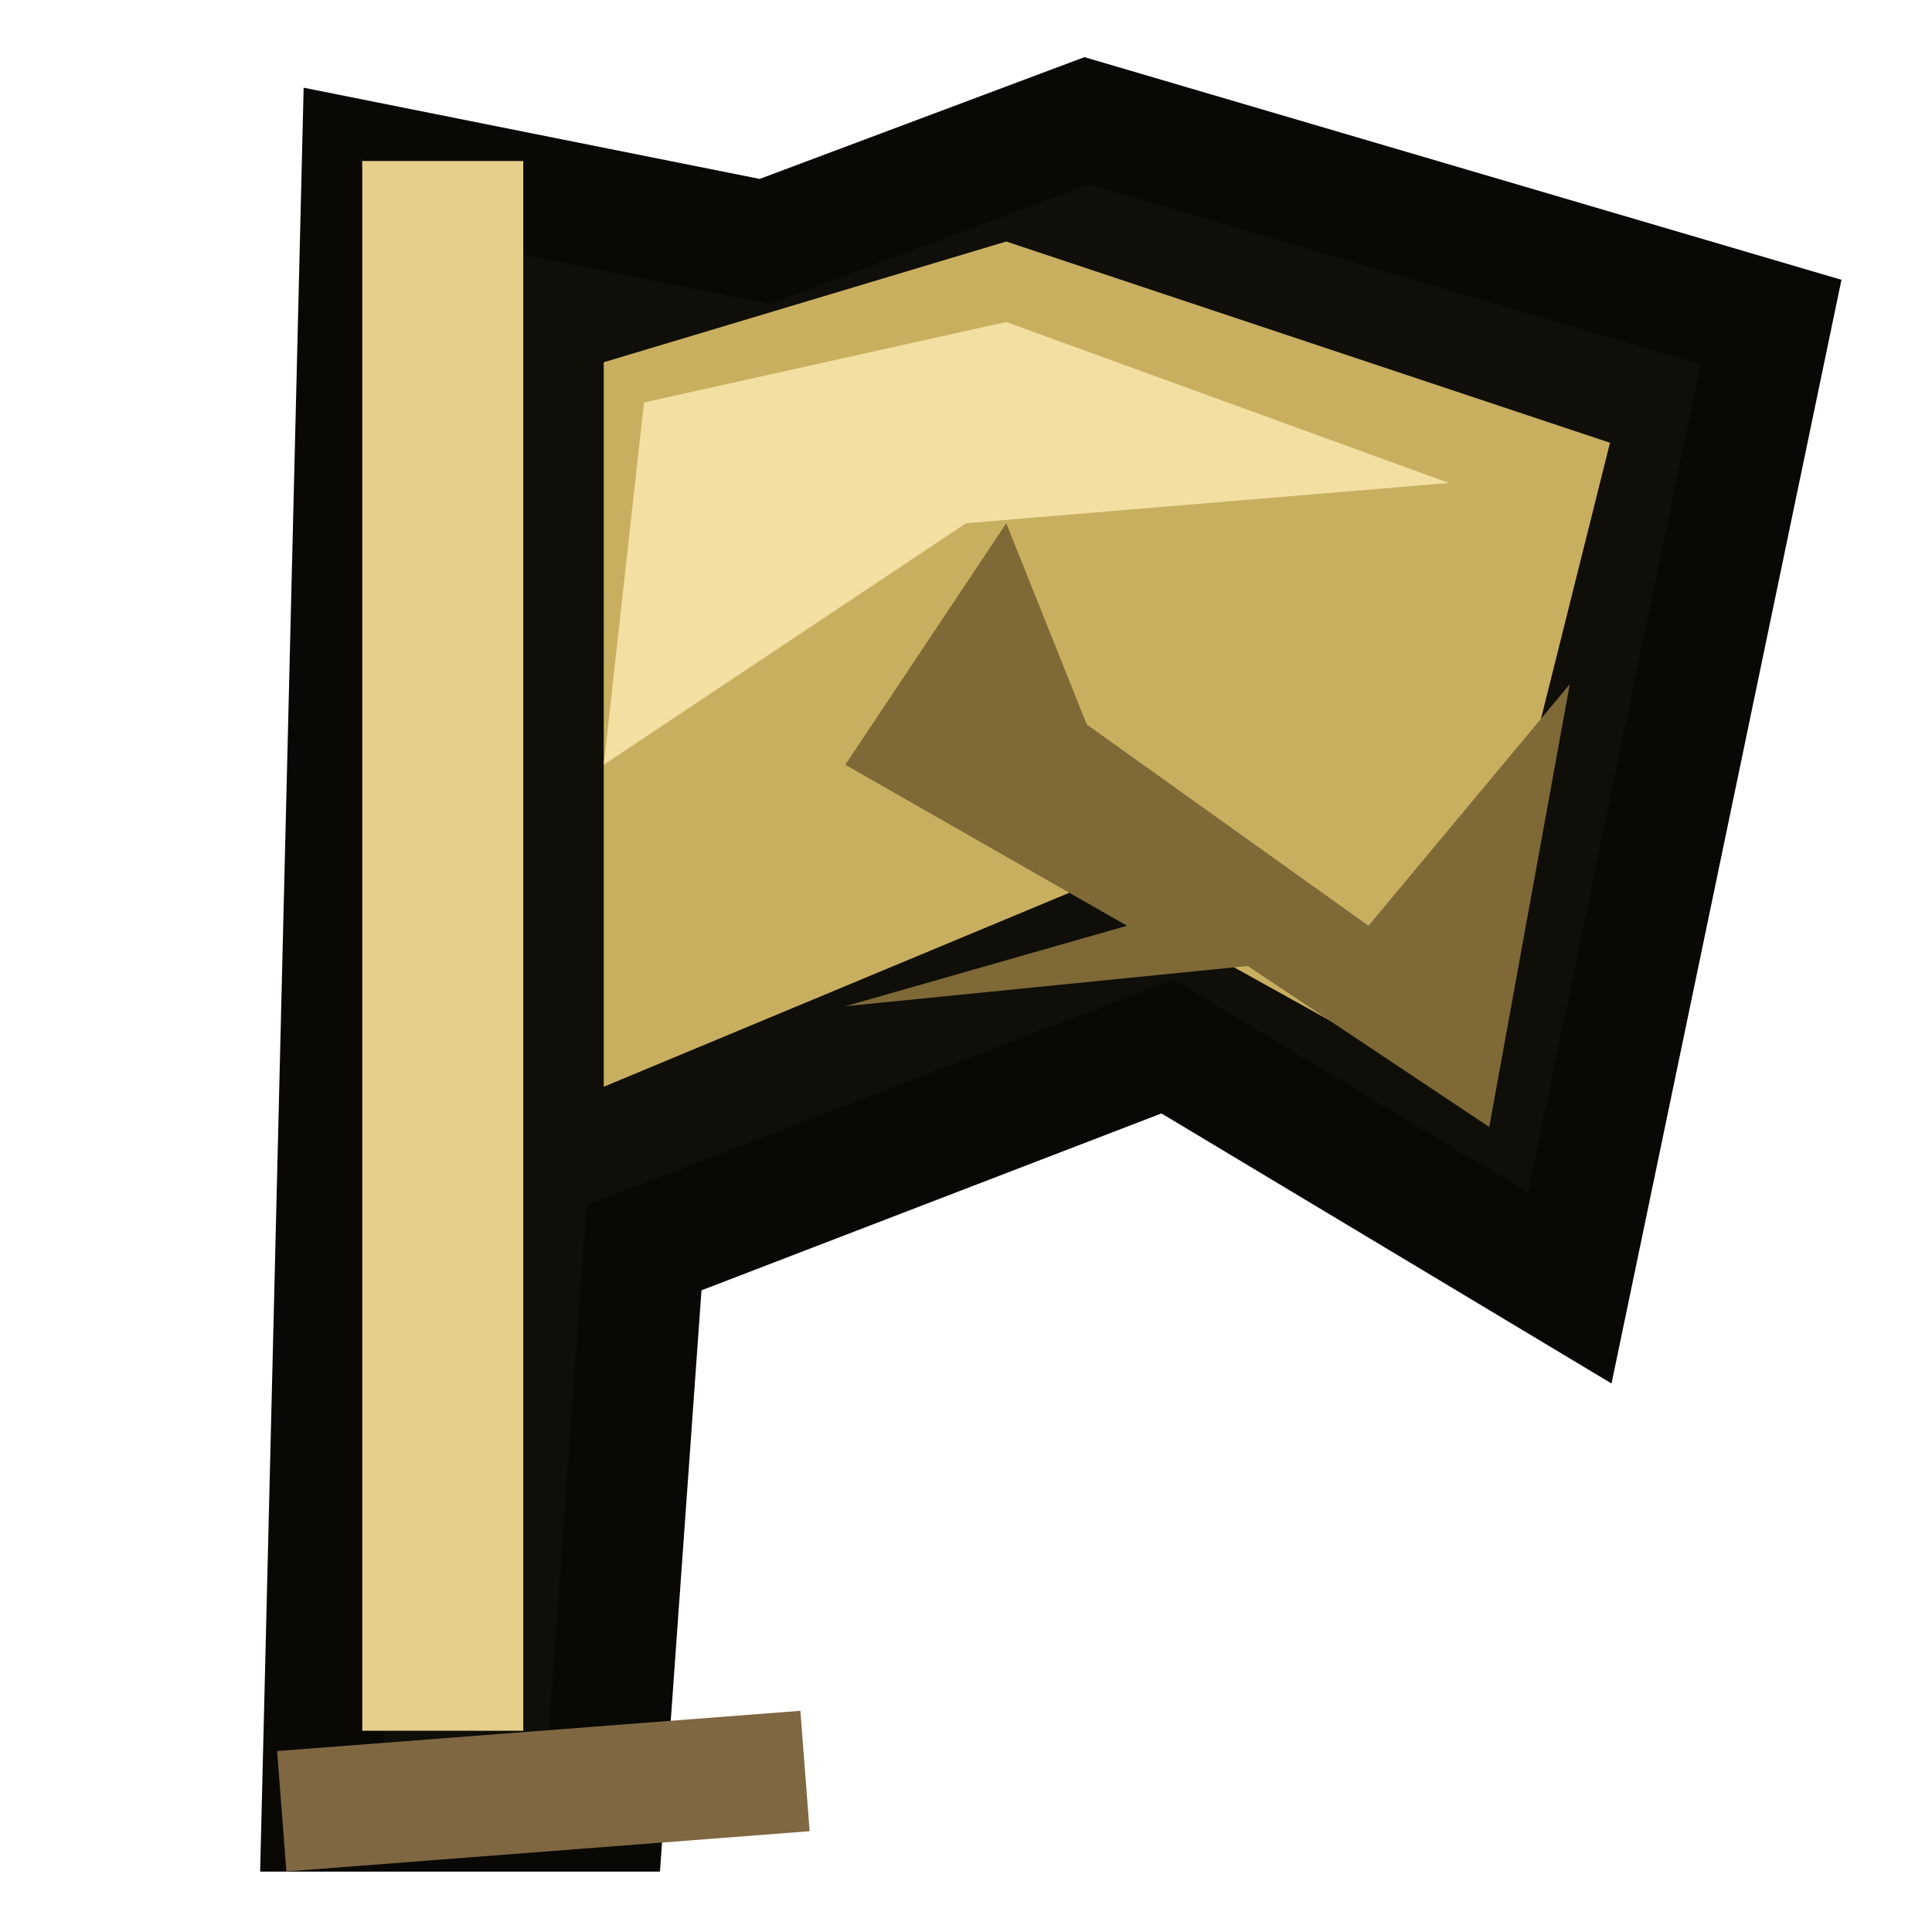
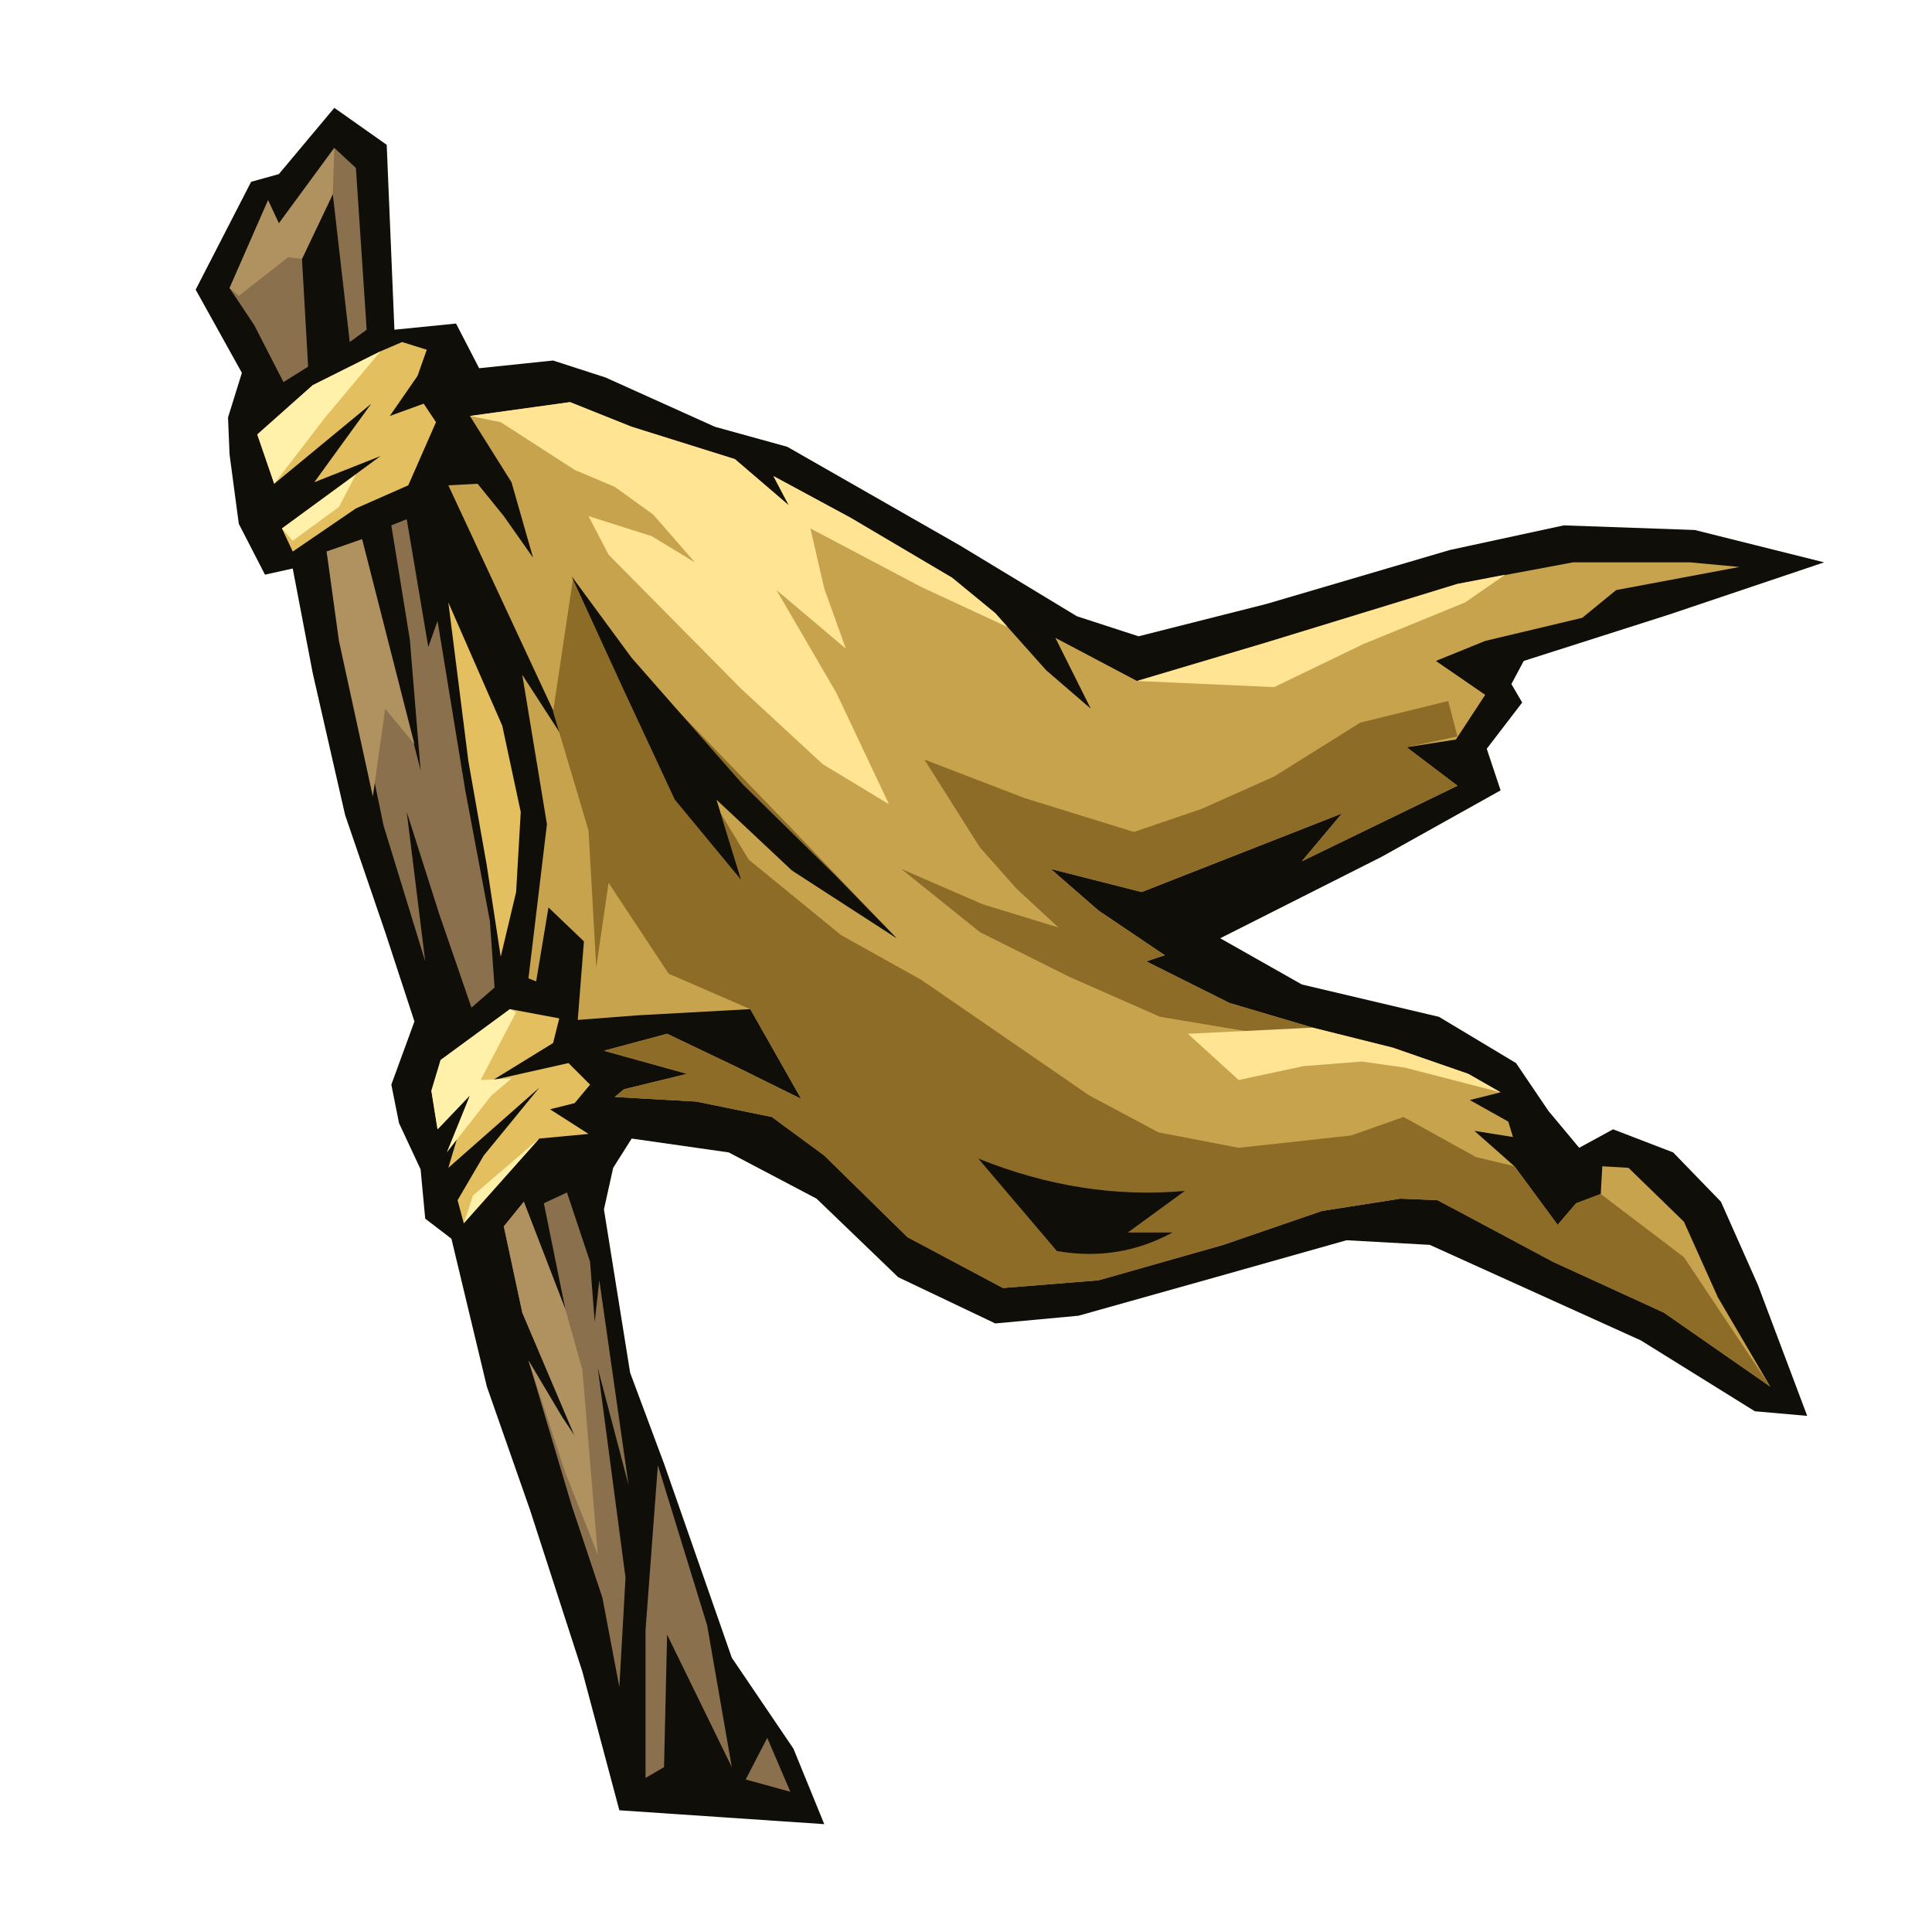
- <svg xmlns="http://www.w3.org/2000/svg" viewBox="0 0 48 48">
-   <path d="m9 4 10 2 8-3 17 5-5 24-10-6-13 5-1 14H8Z" fill="#100e08" stroke="#090805" stroke-width="3" />
-   <path d="m15 9 10-3 15 5-4 16-9-5-12 5Z" fill="#c8af60" />
-   <path d="m16 10 9-2 11 4-12 1-9 6Z" fill="#f2dfa1" />
-   <path d="m25 13-4 6 7 4-7 2 10-1 6 4 2-11-5 6-7-5Z" fill="#7e6937" />
-   <path d="M11 4v39" stroke="#e6cf8a" stroke-width="4" />
-   <path d="m7 45 13-1" stroke="#7f6741" stroke-width="3" />
+ <svg xmlns="http://www.w3.org/2000/svg" width="512" height="512" viewBox="0 0 125.4 125.4" role="img" aria-labelledby="morale-title">
+   <g transform="scale(.1)">
+     <g id="morale-pole">
+       <path fill="#100e08" d="M127 188 L163 118 181 113 217 70 251 94 256 214 296 210 311 239 359 234 393 245 464 277 511 290 623 354 699 400 739 413 822 392 941 357 1015 341 1100 344 1184 365 1083 399 989 429 981 444 988 456 965 486 974 513 897 556 792 609 845 639 934 660 984 690 1005 721 1025 745 1047 733 1086 748 1117 780 1141 834 1173 919 1139 916 1065 870 928 808 874 805 789 829 700 854 646 859 583 829 530 778 473 748 410 739 398 758 392 785 409 891 431 950 475 1076 515 1135 535 1184 402 1175 378 1085 344 980 316 900 293 804 276 791 273 759 259 729 254 704 269 663 250 605 224 529 203 437 190 369 172 373 155 340 149 295 148 271 157 242 Z" />
+       <path fill="#8b704d" d="M217 96 L231 109 238 214 227 222 216 126 196 168 200 238 184 248 165 211 149 187 174 130 181 145 Z M212 358 L235 350 273 500 266 415 254 341 264 337 278 420 284 403 302 513 318 598 321 641 306 654 285 593 264 527 276 624 249 536 Z M327 796 L340 780 367 850 353 781 368 774 383 819 386 858 389 831 408 964 388 888 406 1024 402 1095 391 1037 371 977 343 883 365 920 373 932 339 852 Z M427 951 L459 1055 475 1147 433 1061 431 1147 419 1154 419 1058 Z M498 1128 L513 1163 484 1155 Z" />
+       <path fill="#b09260" d="M217 96 L216 126 196 168 187 167 155 192 149 187 174 130 181 145 Z M212 358 L235 350 269 483 250 460 242 517 220 416 Z M327 796 L340 780 367 850 378 889 388 1009 367 956 343 883 365 920 373 932 339 852 Z" />
+     </g>
+     <g id="morale-banner">
+       <path fill="#c8a34d" d="M305 270 L370 261 410 277 477 298 512 328 502 309 552 336 618 375 646 398 679 435 708 460 685 414 738 442 822 417 946 379 1021 365 1097 365 1129 368 1049 383 1027 401 964 416 932 429 964 451 945 480 913 485 946 510 845 559 871 528 741 579 682 564 713 591 756 620 744 624 798 651 852 667 904 680 953 697 974 709 954 714 979 728 982 738 957 734 983 757 1011 795 1023 781 1039 775 1040 757 1057 758 1093 793 1115 842 1149 900 1080 852 1008 819 950 788 933 779 909 778 858 786 794 808 713 831 651 836 589 803 535 750 501 725 452 715 399 712 405 707 446 697 392 682 433 671 477 692 556 731 592 744 564 736 618 790 525 722 487 655 414 659 375 662 379 611 356 589 348 637 343 635 355 535 339 438 372 489 352 446 291 315 310 314 327 335 346 362 332 313 Z" />
+       <path fill="#8c6c27" d="M600 493 L665 518 736 540 780 525 827 504 883 469 940 455 946 478 913 485 946 510 845 559 871 528 741 579 682 564 713 591 756 620 744 624 798 651 852 667 813 670 753 660 694 634 636 605 585 564 638 587 687 602 660 577 636 550 Z M372 375 L425 475 464 528 481 571 465 519 522 570 582 609 516 540 431 452 457 510 486 558 546 607 598 636 707 711 752 735 804 745 877 737 911 725 958 751 983 757 1011 795 1023 781 1039 775 1093 816 1149 900 1080 852 1008 819 950 788 933 779 909 778 858 786 794 808 713 831 651 836 589 803 535 750 501 725 452 715 399 712 405 707 446 697 392 682 433 671 477 692 556 731 592 744 564 736 618 790 525 722 487 655 434 632 395 573 387 628 382 539 359 462 Z" />
+       <path fill="#ffe493" d="M305 270 L370 261 410 277 477 298 512 328 502 309 552 336 618 375 646 398 654 407 598 381 526 343 535 382 549 421 504 383 543 450 577 522 534 496 481 447 395 360 382 335 423 348 451 365 424 334 399 316 373 305 325 274 Z M738 442 L822 417 946 379 977 373 951 391 885 418 827 446 Z M771 671 L852 667 904 680 953 697 974 709 912 693 884 689 846 692 804 701 Z" />
+       <path fill="#100e08" d="M371 374 L410 427 482 509 542 568 582 609 514 565 465 519 481 571 438 519 404 446 Z M635 752 Q702 779 769 773 L732 800 761 800 Q726 819 686 812 Z" />
+     </g>
+     <g id="morale-ties" fill="#e4bf60">
+       <path fill-rule="evenodd" d="M167 282 L203 250 247 228 261 222 277 227 271 244 253 270 275 262 283 274 265 315 231 330 190 358 183 343 247 296 204 313 241 262 178 314 Z M280 708 L286 688 331 655 363 661 359 677 320 701 369 690 383 704 373 716 357 720 382 736 350 739 301 794 297 779 314 750 350 706 291 758 305 711 284 733 Z M291 391 L326 471 338 527 335 579 325 621 316 562 304 494 Z" />
+       <path fill="#fff0aa" d="M167 282 L203 250 247 228 211 271 178 314 Z M183 343 L231 308 220 329 190 351 Z M280 708 L286 688 331 655 335 657 312 701 332 700 319 711 290 748 305 711 284 733 Z M350 739 L301 794 307 776 Z" />
+     </g>
+   </g>
</svg>
